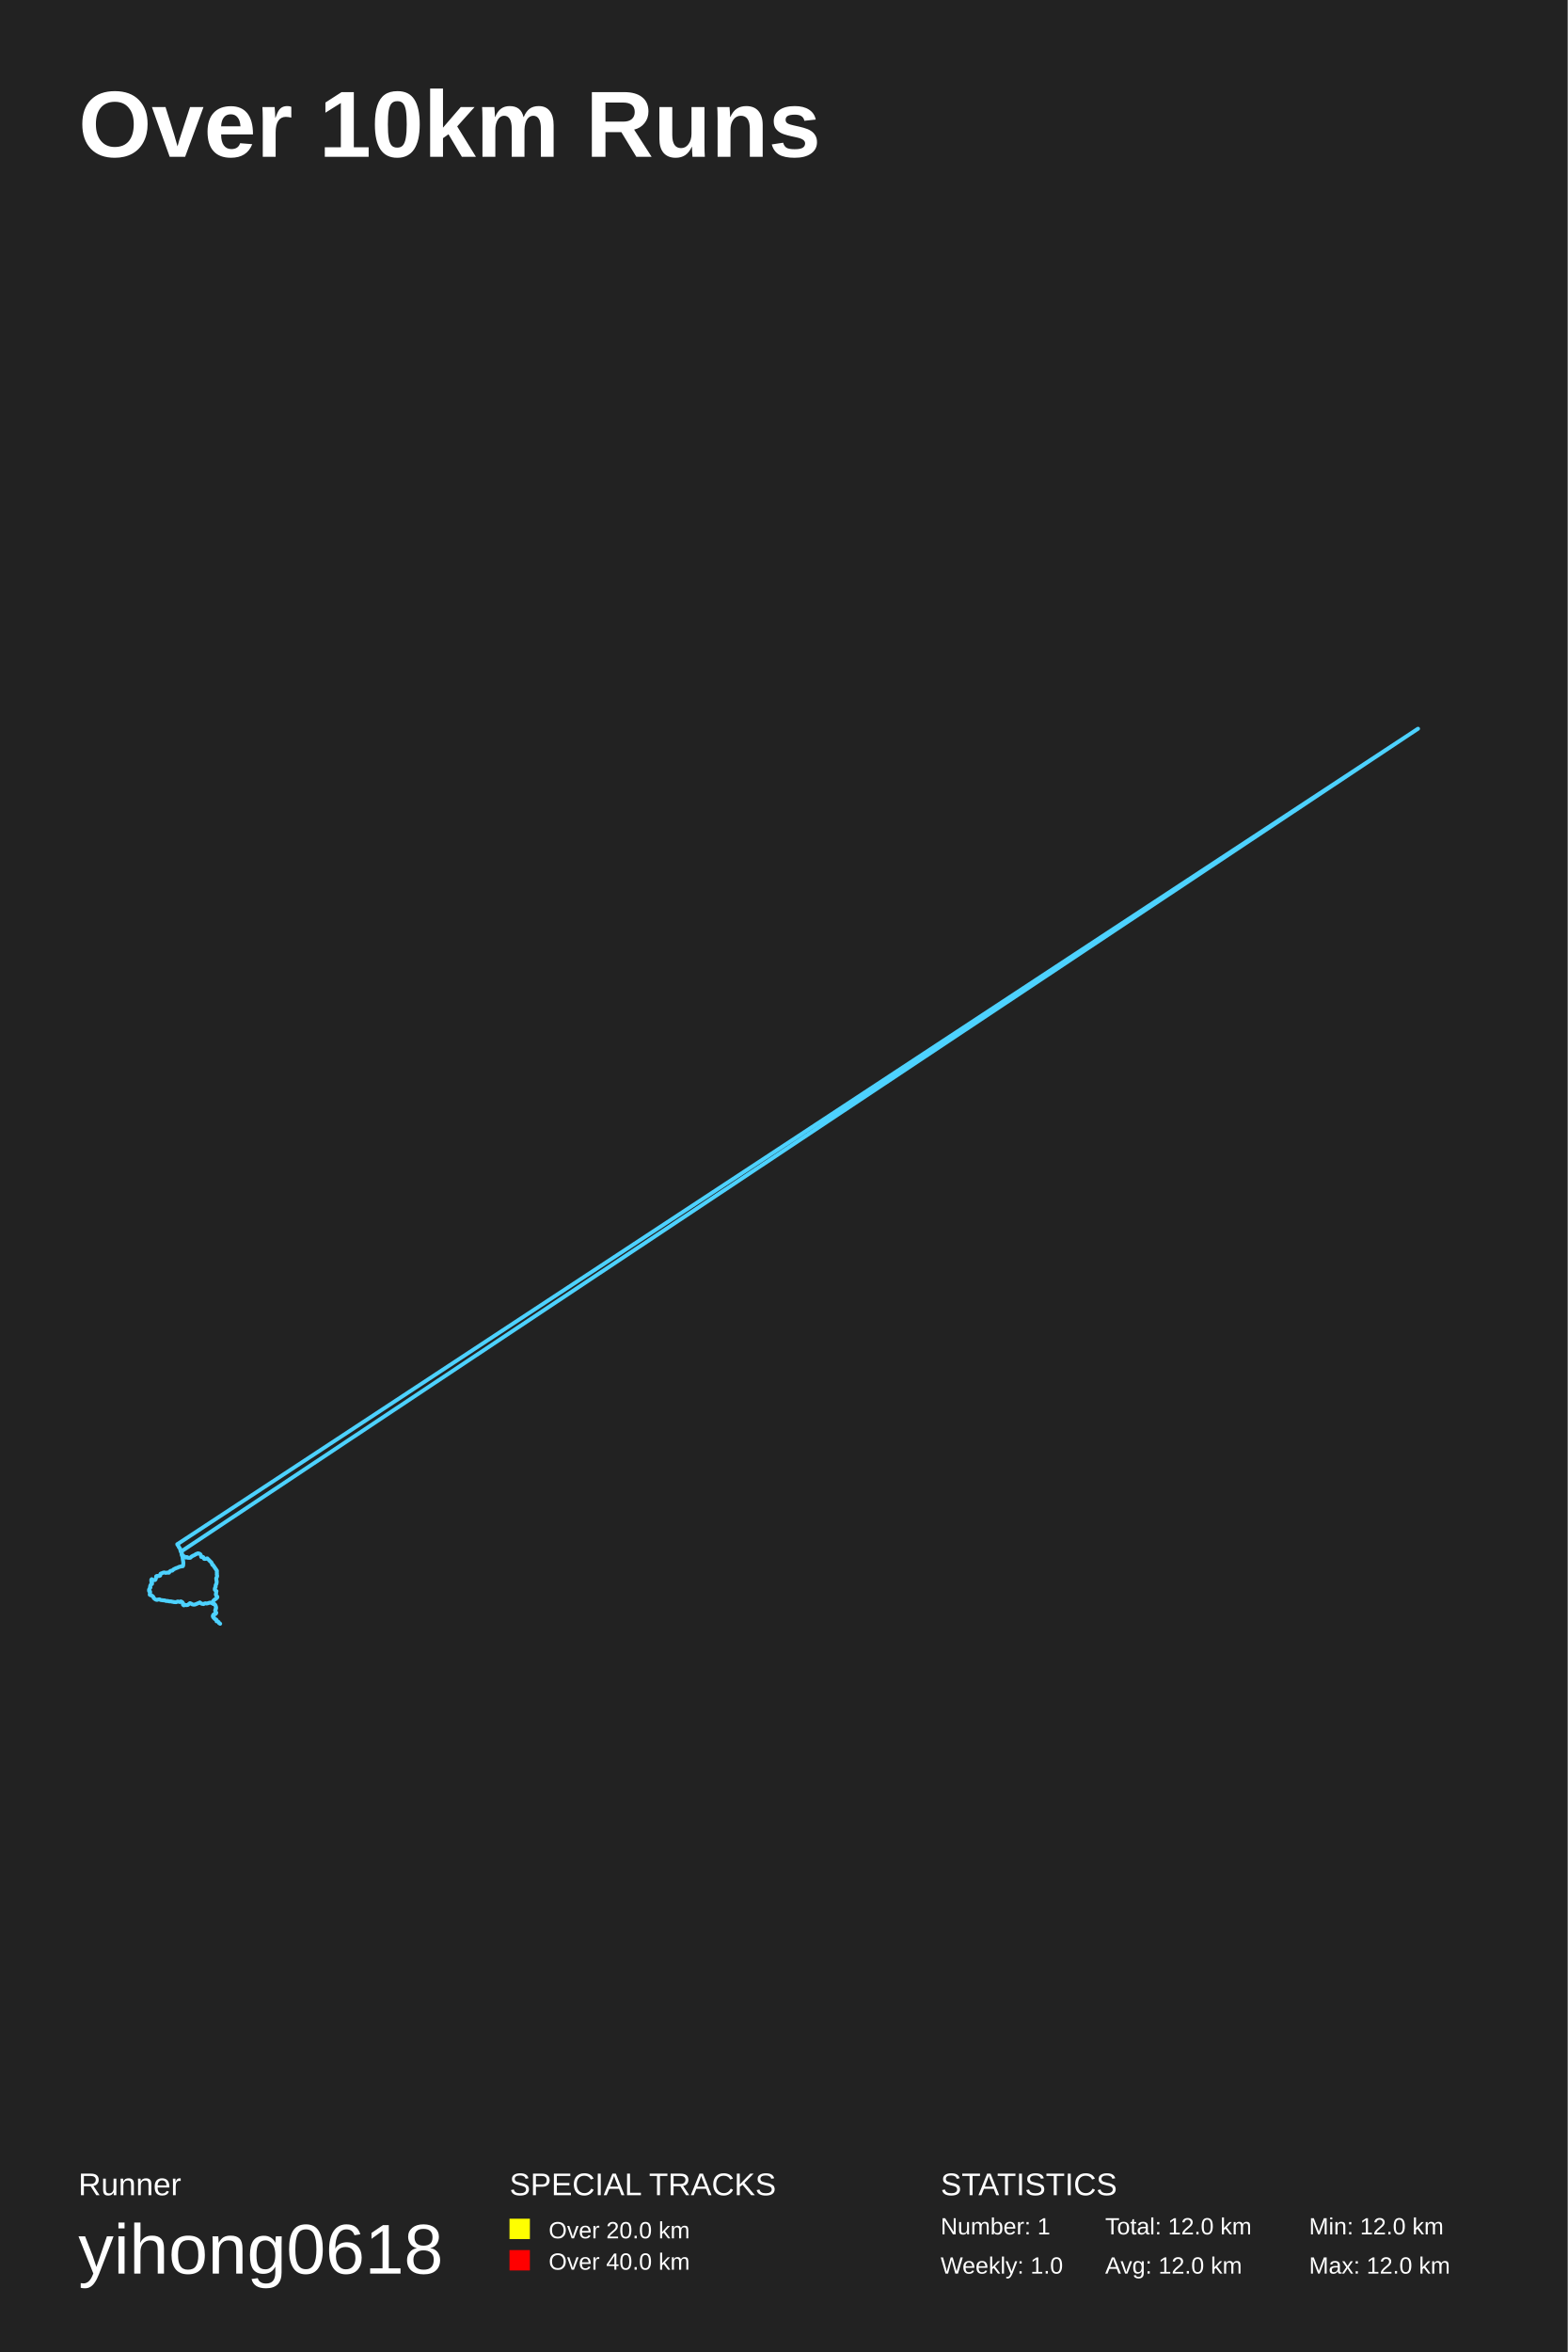
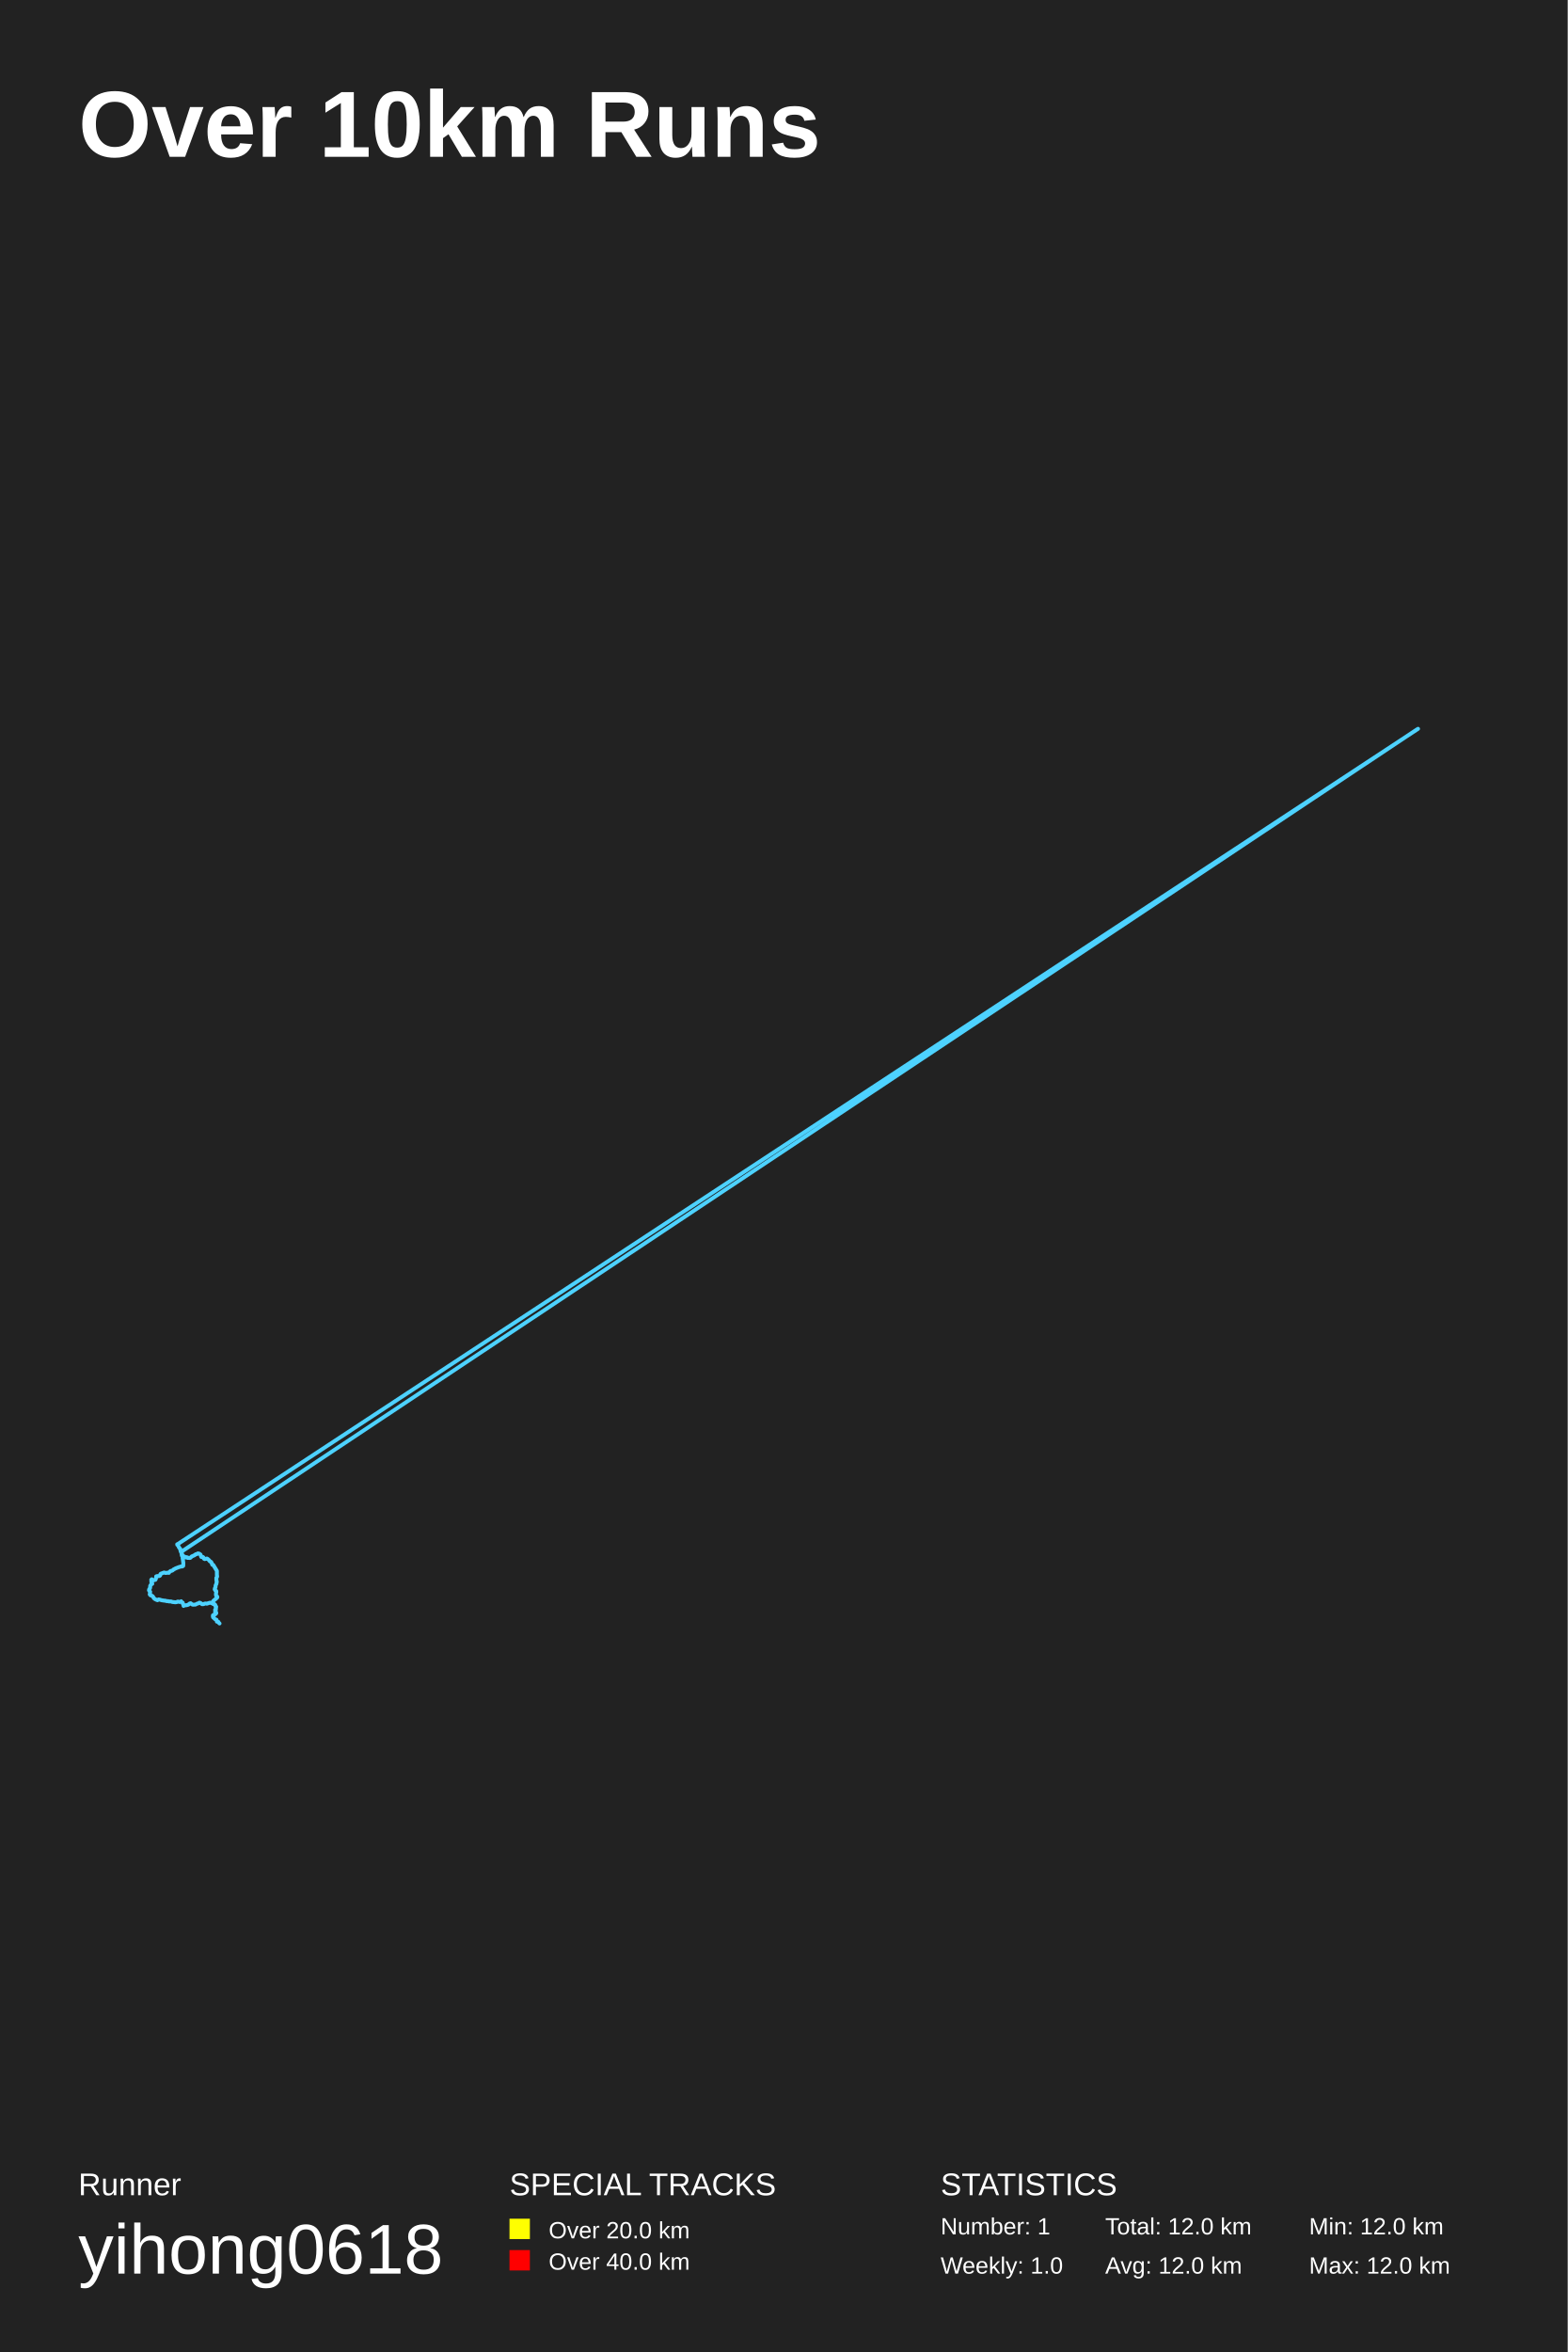
<svg xmlns="http://www.w3.org/2000/svg" baseProfile="full" height="300mm" version="1.1" viewBox="0,0,200,300" width="200mm">
  <defs />
  <rect fill="#222222" height="300" width="200" x="0" y="0" />
  <text fill="#FFFFFF" style="font-size:12px; font-family:Arial; font-weight:bold;" x="10" y="20">Over 10km Runs</text>
  <text fill="#FFFFFF" style="font-size:4px; font-family:Arial" x="10" y="280">Runner</text>
  <text fill="#FFFFFF" style="font-size:9px; font-family:Arial" x="10" y="290">yihong0618</text>
  <text fill="#FFFFFF" style="font-size:4px; font-family:Arial" x="65" y="280">SPECIAL TRACKS</text>
  <rect fill="yellow" height="2.6" width="2.6" x="65" y="283" />
  <text fill="#FFFFFF" style="font-size:3px; font-family:Arial" x="70" y="285.5">Over 20.0 km</text>
  <rect fill="red" height="2.6" width="2.6" x="65" y="287" />
  <text fill="#FFFFFF" style="font-size:3px; font-family:Arial" x="70" y="289.5">Over 40.0 km</text>
  <text fill="#FFFFFF" style="font-size:4px; font-family:Arial" x="120" y="280">STATISTICS</text>
  <text fill="#FFFFFF" style="font-size:3px; font-family:Arial" x="120" y="285">Number: 1</text>
  <text fill="#FFFFFF" style="font-size:3px; font-family:Arial" x="120" y="290">Weekly: 1.0</text>
  <text fill="#FFFFFF" style="font-size:3px; font-family:Arial" x="141" y="285">Total: 12.0 km</text>
  <text fill="#FFFFFF" style="font-size:3px; font-family:Arial" x="141" y="290">Avg: 12.0 km</text>
  <text fill="#FFFFFF" style="font-size:3px; font-family:Arial" x="167" y="285">Min: 12.0 km</text>
  <text fill="#FFFFFF" style="font-size:3px; font-family:Arial" x="167" y="290">Max: 12.0 km</text>
-   <polyline fill="none" opacity="1" points="27.305,206.392 27.224,206.303 27.157,206.192 27.162,206.066 27.257,205.924 27.395,205.903 27.533,205.813 27.557,205.681 27.495,205.613 27.462,205.492 27.457,205.376 27.504,205.244 27.542,205.118 27.571,205.007 27.514,204.902 27.49,204.775 27.409,204.659 27.324,204.58 27.224,204.58 27.224,204.575 27.248,204.58 27.214,204.58 27.224,204.586 27.224,204.586 27.214,204.596 27.214,204.591 27.214,204.586 27.186,204.575 27.134,204.417 27.153,204.328 27.176,204.233 27.243,204.159 27.319,204.091 27.362,204.038 27.471,203.98 27.571,203.901 27.671,203.806 27.728,203.732 27.718,203.653 27.628,203.574 27.571,203.485 27.533,203.348 27.566,203.269 27.576,203.179 27.576,203.053 27.618,202.948 27.5,202.884 27.481,202.832 27.405,202.768 27.409,202.621 27.457,202.5 27.514,202.405 27.504,202.279 27.533,202.142 27.604,202.031 27.628,201.915 27.642,201.81 27.642,201.704 27.618,201.604 27.609,201.509 27.595,201.43 27.585,201.294 27.661,201.162 27.699,201.051 27.699,200.951 27.656,200.835 27.675,200.709 27.661,200.561 27.675,200.377 27.666,200.34 27.167,199.608 27.086,199.587 27.072,199.513 27.024,199.445 27.015,199.371 26.996,199.344 26.967,199.276 26.906,199.234 26.849,199.176 26.787,199.118 26.754,199.102 26.701,199.023 26.63,198.955 26.526,198.876 26.469,198.786 26.412,198.776 26.326,198.818 26.226,198.828 26.15,198.844 26.041,198.833 25.998,198.754 25.96,198.665 25.922,198.607 25.822,198.591 25.727,198.607 25.708,198.56 25.708,198.538 25.732,198.549 25.723,198.538 25.694,198.56 25.68,198.554 25.685,198.565 25.67,198.586 25.68,198.565 25.699,198.56 25.699,198.554 25.656,198.486 25.628,198.391 25.609,198.333 25.566,198.259 25.547,198.243 25.499,198.207 25.438,198.164 25.376,198.159 25.305,198.138 25.271,198.133 25.257,198.128 25.195,198.149 25.134,198.18 25.086,198.217 25.029,198.207 24.982,198.243 24.915,198.286 24.848,198.328 24.801,198.37 24.758,198.375 24.706,198.412 24.658,198.412 24.568,198.47 24.492,198.507 24.402,198.57 24.331,198.654 24.25,198.702 24.145,198.702 24.103,198.707 24.008,198.691 23.946,198.691 23.974,198.67 23.965,198.665 23.984,198.675 23.946,198.691 23.903,198.665 23.851,198.607 23.794,198.612 23.723,198.67 23.67,198.591 23.589,198.607 23.523,198.586 23.456,198.507 23.409,198.454 23.357,198.423 23.347,198.433 23.323,198.386 23.266,198.317 23.2,198.307 23.195,198.312 23.2,198.307 23.167,198.275 23.186,198.191 23.195,198.122 23.176,198.07 23.119,198.006 23.105,197.964 23.067,197.906 23.043,197.838 23.015,197.743 23.005,197.669 22.962,197.511 22.901,197.443 22.872,197.39 22.81,197.332 22.806,197.253 22.744,197.174 22.682,197.095 22.677,197.032 22.654,197.027 22.635,197.037 22.644,197.037 22.644,197.037 22.635,197.032 22.644,197.032 22.644,197.021 22.682,197 22.701,196.953 22.692,196.974 22.616,196.958 22.63,196.974 22.62,196.974 22.62,196.984 22.625,196.979 22.625,196.974 22.63,196.969 22.635,196.963 22.639,196.969 22.63,196.963 180.91,92.949 180.815,93.007 180.815,93.007 180.815,93.007 180.724,93.065 180.724,93.065 23.091,197.912 23.119,198.022 23.195,198.08 23.181,198.175 23.19,198.275 23.195,198.386 23.247,198.465 23.29,198.57 23.295,198.686 23.314,198.797 23.333,198.965 23.361,199.113 23.376,199.229 23.39,199.329 23.38,199.487 23.371,199.608 23.371,199.687 23.314,199.776 23.133,199.782 23.01,199.829 22.891,199.84 22.782,199.892 22.658,199.956 22.53,199.998 22.425,200.029 22.349,200.077 22.24,200.124 22.14,200.177 22.093,200.219 22.05,200.272 22.06,200.256 22.031,200.272 21.984,200.33 21.912,200.345 21.813,200.345 21.727,200.393 21.651,200.445 21.613,200.498 21.57,200.588 21.485,200.609 21.404,200.582 21.314,200.582 21.209,200.614 21.114,200.619 21.024,200.582 20.948,200.567 20.843,200.588 20.796,200.603 20.734,200.625 20.658,200.667 20.563,200.693 20.492,200.725 20.444,200.809 20.425,200.893 20.44,200.962 20.383,200.983 20.345,201.009 20.311,201.014 20.231,201.035 20.135,201.02 20.045,201.009 19.95,201.035 19.917,201.072 19.931,201.109 19.926,201.193 19.917,201.241 19.893,201.283 19.884,201.33 19.869,201.378 19.855,201.452 19.77,201.536 19.679,201.52 19.603,201.552 19.537,201.567 19.461,201.615 19.437,201.578 19.39,201.541 19.366,201.541 19.342,201.494 19.318,201.494 19.375,201.441 19.361,201.425 19.333,201.462 19.304,201.488 19.299,201.567 19.314,201.71 19.323,201.852 19.404,201.952 19.385,202.047 19.261,202.089 19.185,202.231 19.143,202.384 19.19,202.484 19.071,202.647 19.01,202.779 19.024,202.948 19.124,202.969 19.157,203.063 19.147,203.148 19.114,203.264 19.105,203.411 19.2,203.464 19.318,203.506 19.432,203.559 19.556,203.68 19.599,203.806 19.717,203.927 19.884,204.033 20.04,204.07 20.164,204.022 20.34,203.996 20.478,204.075 20.649,204.101 20.796,204.122 20.972,204.133 21.048,204.143 21.157,204.196 21.285,204.206 21.414,204.206 21.528,204.243 21.651,204.259 21.803,204.254 21.922,204.291 22.026,204.301 22.169,204.338 22.297,204.349 22.478,204.359 22.616,204.291 22.711,204.27 22.834,204.312 22.972,204.338 23.062,204.259 23.133,204.285 23.247,204.349 23.361,204.501 23.333,204.654 23.409,204.744 23.456,204.765 23.632,204.712 23.803,204.738 23.974,204.707 24.107,204.58 24.236,204.486 24.402,204.554 24.511,204.633 24.687,204.67 24.872,204.665 24.972,204.617 25.105,204.57 25.243,204.501 25.395,204.454 25.49,204.391 25.609,204.48 25.732,204.559 25.851,204.575 25.97,204.602 26.055,204.544 26.203,204.501 26.35,204.528 26.478,204.507 26.602,204.47 26.706,204.438 26.806,204.412 26.953,204.449 27.072,204.507 27.191,204.533 27.286,204.554 27.4,204.628 27.481,204.754 27.533,204.891 27.566,205.023 27.566,205.17 27.504,205.297 27.49,205.46 27.5,205.597 27.595,205.702 27.542,205.824 27.405,205.908 27.281,205.961 27.229,206.082 27.224,206.24 27.324,206.366 27.39,206.498 27.561,206.561 27.656,206.666 27.628,206.798 27.78,206.84 27.894,206.893 27.946,207.03 28.089,207.109" stroke="#4DD2FF" stroke-dasharray="none" stroke-linecap="round" stroke-linejoin="round" stroke-width="0.5" />
+   <polyline fill="none" opacity="1" points="27.276,206.369 27.186,206.29 27.157,206.153 27.172,206.026 27.338,205.937 27.452,205.91 27.561,205.768 27.547,205.658 27.443,205.589 27.476,205.468 27.443,205.326 27.533,205.22 27.538,205.089 27.571,204.973 27.485,204.883 27.471,204.736 27.376,204.641 27.234,204.567 27.229,204.594 27.248,204.594 27.243,204.594 27.214,204.599 27.229,204.599 27.219,204.599 27.21,204.604 27.214,204.609 27.214,204.604 27.138,204.515 27.138,204.399 27.153,204.309 27.2,204.22 27.267,204.151 27.338,204.098 27.409,204.03 27.519,203.951 27.609,203.861 27.694,203.793 27.728,203.709 27.694,203.624 27.585,203.561 27.561,203.451 27.547,203.335 27.566,203.24 27.571,203.156 27.604,203.024 27.576,202.924 27.485,202.882 27.462,202.818 27.39,202.729 27.424,202.56 27.485,202.492 27.5,202.371 27.504,202.239 27.561,202.107 27.618,202.013 27.618,201.881 27.661,201.776 27.628,201.686 27.628,201.575 27.599,201.512 27.604,201.401 27.599,201.249 27.685,201.149 27.699,201.033 27.671,200.917 27.671,200.801 27.671,200.669 27.671,200.532 27.671,200.369 27.205,199.605 27.157,199.61 27.077,199.579 27.053,199.484 27.029,199.426 27.005,199.389 26.986,199.321 26.953,199.258 26.906,199.2 26.83,199.178 26.763,199.142 26.73,199.084 26.678,199.01 26.587,198.931 26.511,198.862 26.435,198.81 26.388,198.794 26.293,198.826 26.203,198.847 26.112,198.862 26.022,198.815 25.989,198.72 25.946,198.652 25.889,198.599 25.794,198.604 25.704,198.604 25.699,198.573 25.718,198.557 25.713,198.567 25.699,198.567 25.689,198.583 25.67,198.578 25.699,198.578 25.694,198.588 25.675,198.578 25.694,198.557 25.694,198.557 25.628,198.452 25.618,198.394 25.599,198.315 25.561,198.267 25.528,198.251 25.471,198.214 25.409,198.167 25.343,198.178 25.29,198.141 25.262,198.151 25.257,198.135 25.176,198.183 25.105,198.209 25.067,198.241 24.996,198.236 24.958,198.267 24.882,198.309 24.829,198.367 24.782,198.388 24.734,198.399 24.677,198.436 24.62,198.457 24.535,198.494 24.459,198.525 24.373,198.615 24.297,198.694 24.212,198.72 24.141,198.715 24.06,198.71 23.989,198.71 23.951,198.694 23.965,198.678 23.965,198.694 23.951,198.683 23.941,198.715 23.879,198.657 23.822,198.62 23.775,198.652 23.699,198.652 23.656,198.588 23.561,198.646 23.49,198.562 23.437,198.488 23.376,198.457 23.357,198.436 23.342,198.43 23.304,198.362 23.247,198.315 23.19,198.346 23.195,198.33 23.19,198.309 23.171,198.257 23.195,198.172 23.2,198.12 23.133,198.067 23.114,198.004 23.091,197.946 23.053,197.893 23.043,197.825 23.01,197.714 22.996,197.561 22.924,197.509 22.891,197.43 22.829,197.382 22.81,197.329 22.777,197.235 22.72,197.15 22.673,197.087 22.658,197.034 22.63,197.04 22.62,197.05 22.649,197.05 22.635,197.04 22.63,197.04 22.639,197.04 22.649,197.045 22.687,196.982 22.692,196.966 22.687,197.003 22.606,196.976 22.625,196.992 22.62,196.998 22.635,196.992 22.63,196.992 22.63,196.987 22.63,196.982 22.63,196.982 22.639,196.976 180.91,92.962 180.91,92.962 180.815,93.02 180.815,93.02 180.815,93.02 180.819,93.015 180.629,93.137 23.105,197.951 23.143,198.062 23.186,198.135 23.176,198.241 23.186,198.346 23.209,198.436 23.271,198.52 23.309,198.62 23.3,198.762 23.323,198.857 23.347,199.036 23.361,199.178 23.38,199.273 23.385,199.4 23.38,199.553 23.38,199.653 23.371,199.732 23.252,199.805 23.081,199.805 22.967,199.848 22.848,199.874 22.734,199.921 22.597,199.974 22.482,200.016 22.387,200.053 22.307,200.111 22.202,200.153 22.107,200.211 22.079,200.258 22.05,200.279 22.05,200.274 22.017,200.301 21.95,200.337 21.879,200.364 21.77,200.374 21.699,200.438 21.627,200.474 21.599,200.527 21.547,200.617 21.447,200.611 21.376,200.596 21.261,200.617 21.176,200.627 21.076,200.627 20.995,200.58 20.9,200.58 20.824,200.622 20.772,200.622 20.691,200.669 20.611,200.696 20.53,200.717 20.473,200.769 20.43,200.859 20.44,200.933 20.402,200.985 20.368,201.001 20.33,201.022 20.283,201.027 20.193,201.049 20.116,201.022 20.007,201.043 19.922,201.07 19.922,201.096 19.936,201.154 19.926,201.238 19.907,201.259 19.898,201.312 19.888,201.359 19.865,201.417 19.827,201.502 19.732,201.533 19.651,201.538 19.589,201.56 19.508,201.617 19.428,201.607 19.413,201.575 19.371,201.554 19.361,201.549 19.318,201.507 19.342,201.491 19.356,201.438 19.38,201.444 19.333,201.496 19.295,201.502 19.318,201.612 19.304,201.776 19.356,201.907 19.428,202.013 19.333,202.076 19.238,202.15 19.157,202.286 19.157,202.444 19.143,202.566 19.038,202.703 19.005,202.84 19.076,202.955 19.157,203.029 19.128,203.103 19.152,203.203 19.1,203.351 19.143,203.43 19.238,203.503 19.371,203.535 19.489,203.609 19.565,203.74 19.637,203.856 19.793,203.977 19.945,204.051 20.093,204.109 20.231,204.009 20.383,204.035 20.544,204.088 20.706,204.125 20.877,204.151 21.01,204.167 21.1,204.167 21.204,204.214 21.333,204.225 21.442,204.23 21.575,204.267 21.718,204.262 21.846,204.272 21.965,204.325 22.088,204.341 22.24,204.357 22.368,204.372 22.54,204.351 22.658,204.283 22.758,204.288 22.891,204.336 23.024,204.32 23.11,204.241 23.162,204.346 23.314,204.43 23.333,204.573 23.395,204.688 23.423,204.841 23.513,204.736 23.699,204.757 23.86,204.731 24.046,204.673 24.16,204.551 24.316,204.494 24.435,204.588 24.568,204.678 24.772,204.673 24.915,204.673 25.02,204.62 25.157,204.546 25.314,204.509 25.433,204.425 25.528,204.441 25.666,204.52 25.765,204.609 25.898,204.615 26.008,204.594 26.098,204.546 26.25,204.525 26.402,204.557 26.526,204.504 26.668,204.462 26.749,204.436 26.858,204.425 26.996,204.494 27.134,204.525 27.195,204.541 27.338,204.588 27.447,204.683 27.481,204.831 27.58,204.941 27.552,205.083 27.547,205.231 27.519,205.384 27.471,205.521 27.566,205.631 27.59,205.768 27.495,205.879 27.352,205.916 27.243,206.032 27.21,206.153 27.262,206.295 27.338,206.432 27.466,206.543 27.614,206.595 27.652,206.727 27.675,206.848 27.842,206.853 27.899,206.964 28.008,207.075" stroke="#4DD2FF" stroke-dasharray="none" stroke-linecap="round" stroke-linejoin="round" stroke-width="0.5" />
</svg>
